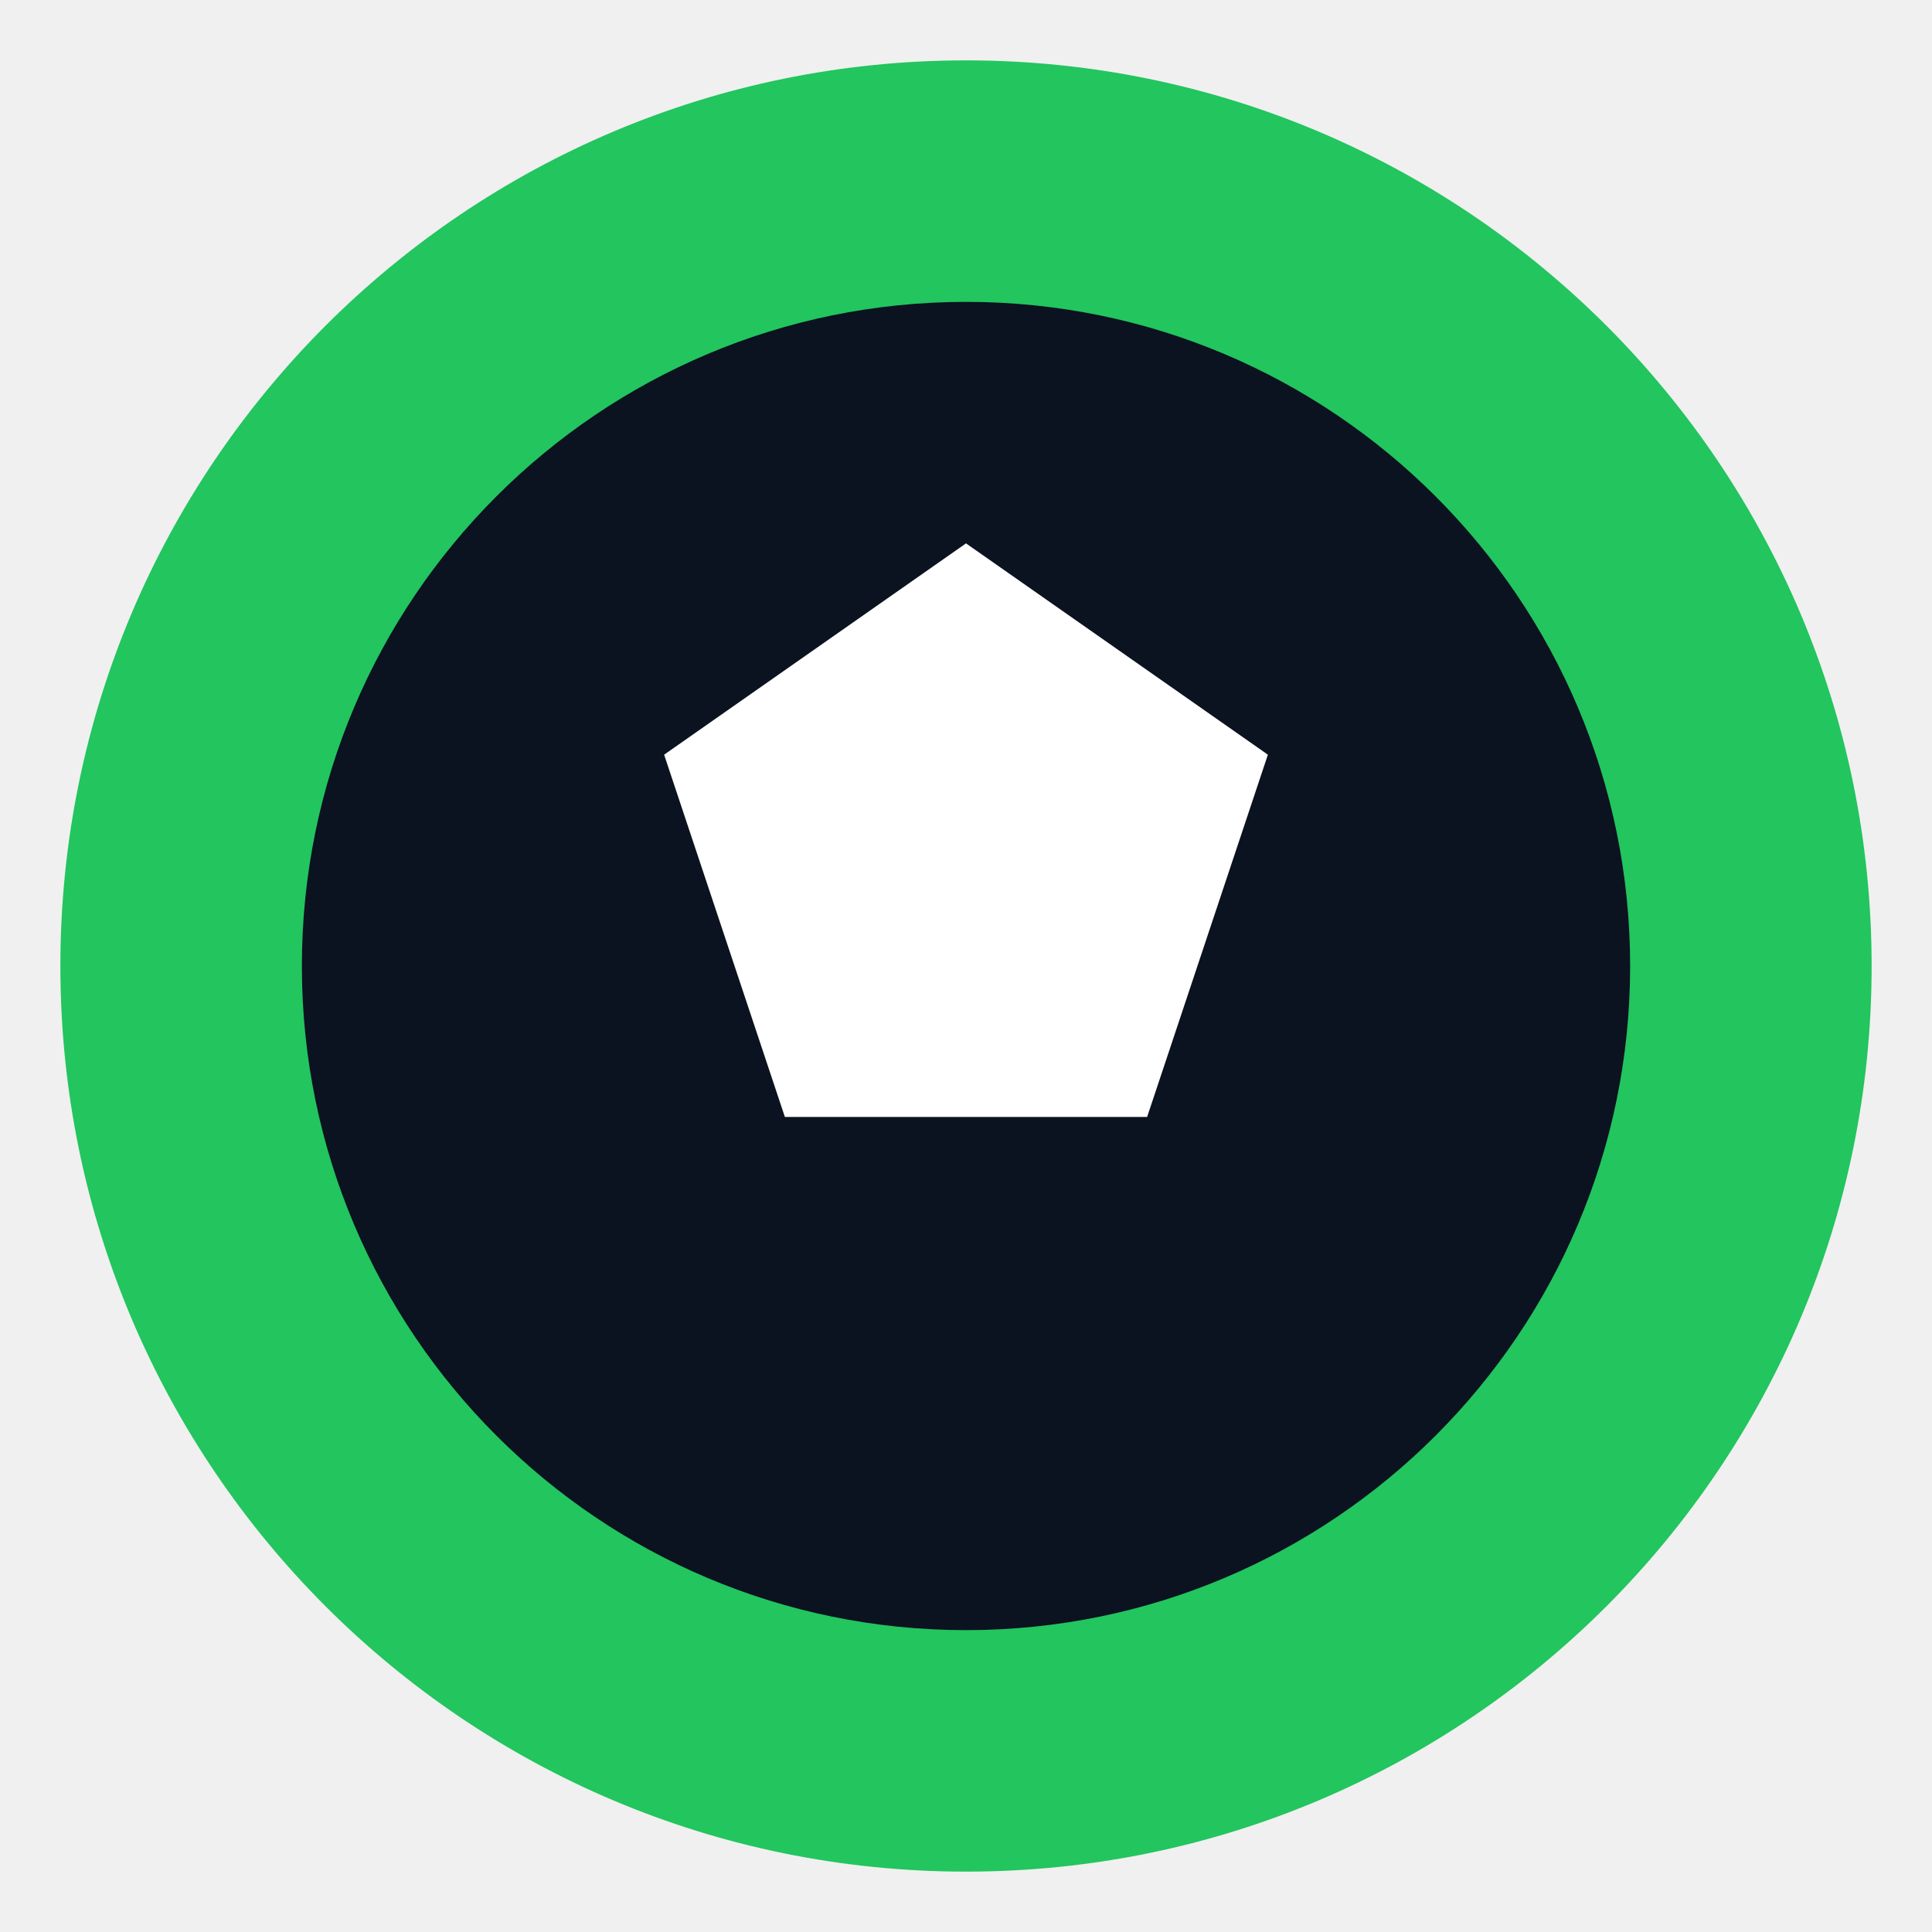
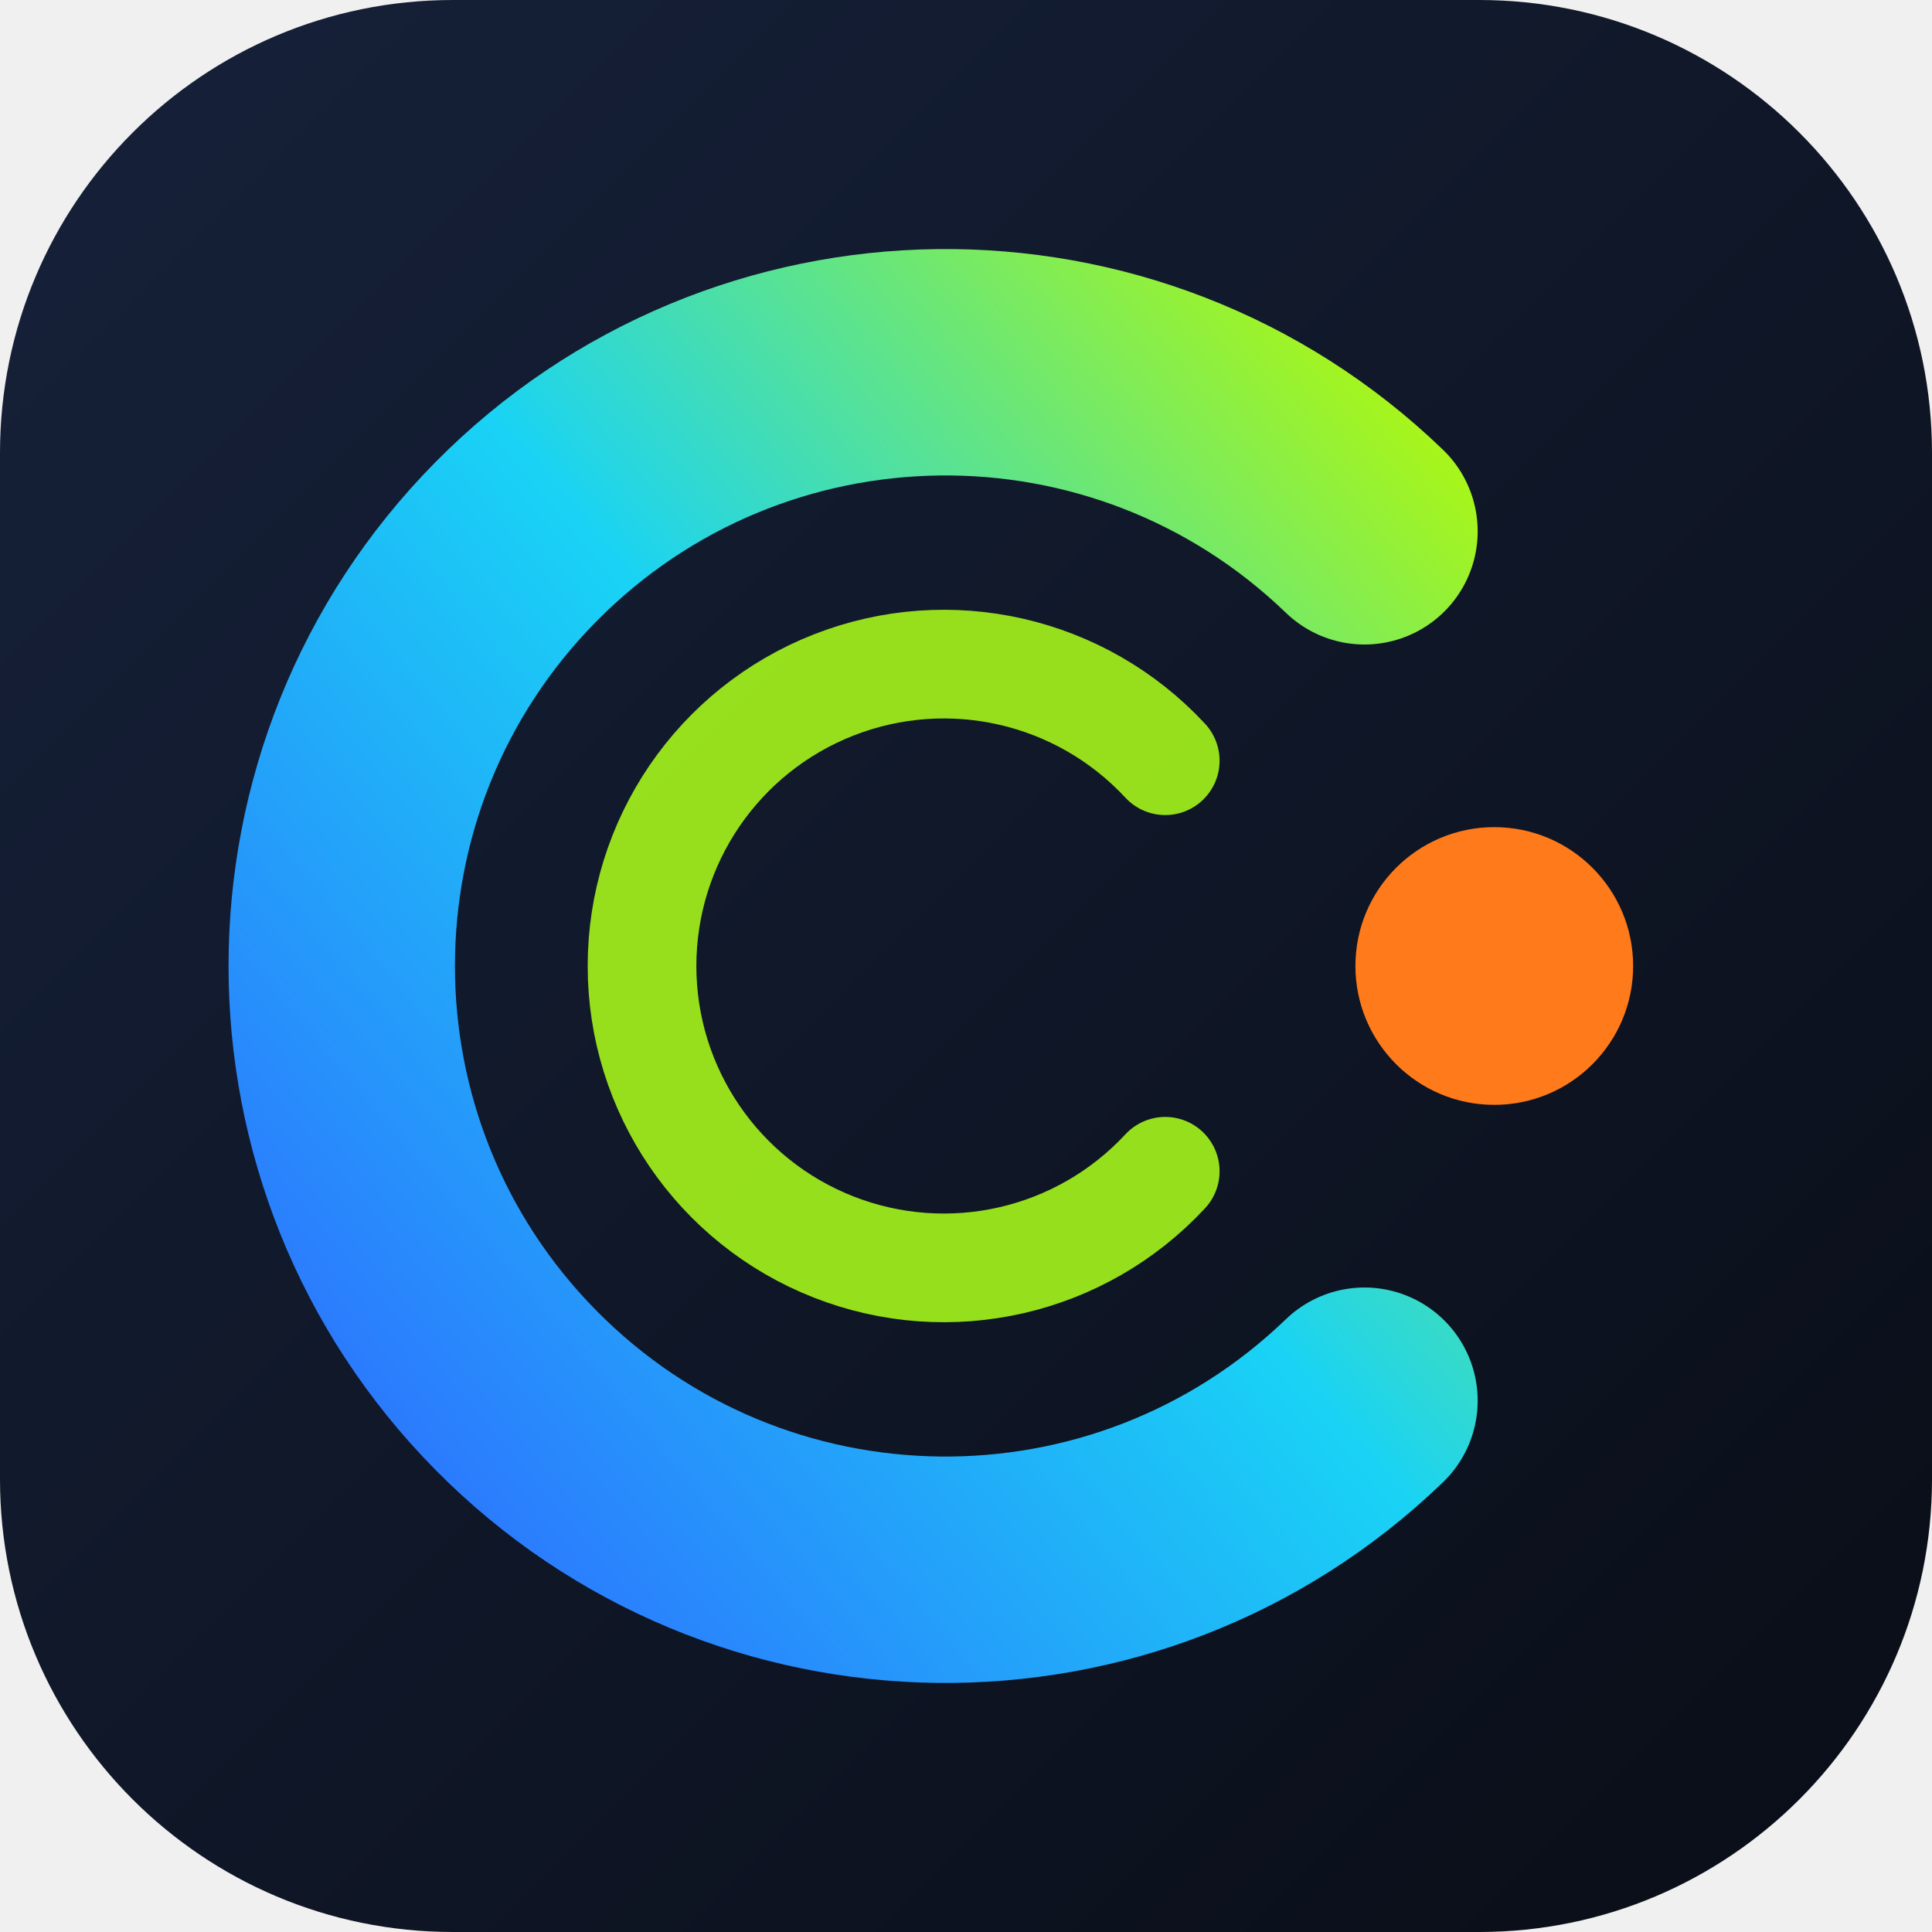
- <svg xmlns="http://www.w3.org/2000/svg" viewBox="0 0 64 64">
-   <circle cx="32" cy="32" r="30" fill="#22c55e" />
-   <circle cx="32" cy="32" r="22" fill="#0b1220" />
-   <path d="M32 18l10 7-4 12H26l-4-12z" fill="#fff" />
+ <svg xmlns="http://www.w3.org/2000/svg" width="64" height="64" viewBox="0 0 64 64">
+   <defs>
+     <linearGradient id="cg" x1="0" y1="1" x2="1" y2="0">
+       <stop offset="0" stop-color="#2F6BFF" />
+       <stop offset="0.55" stop-color="#19D3F5" />
+       <stop offset="1" stop-color="#A6F51C" />
+     </linearGradient>
+     <linearGradient id="bg" x1="0" y1="0" x2="1" y2="1">
+       <stop offset="0" stop-color="#16213A" />
+       <stop offset="1" stop-color="#090D16" />
+     </linearGradient>
+   </defs>
+   <rect x="0" y="0" width="64" height="64" rx="15" fill="url(#bg)" />
+   <path d="M45.2 17.6 A20 20 0 1 0 45.2 46.4" fill="none" stroke="url(#cg)" stroke-width="7.5" stroke-linecap="round" />
+   <path d="M38.6 25.2 A10 10 0 1 0 38.6 38.8" fill="none" stroke="#A6F51C" stroke-opacity=".9" stroke-width="3.6" stroke-linecap="round" />
+   <circle cx="49.5" cy="32" r="4.6" fill="#FF7A1A" />
</svg>
